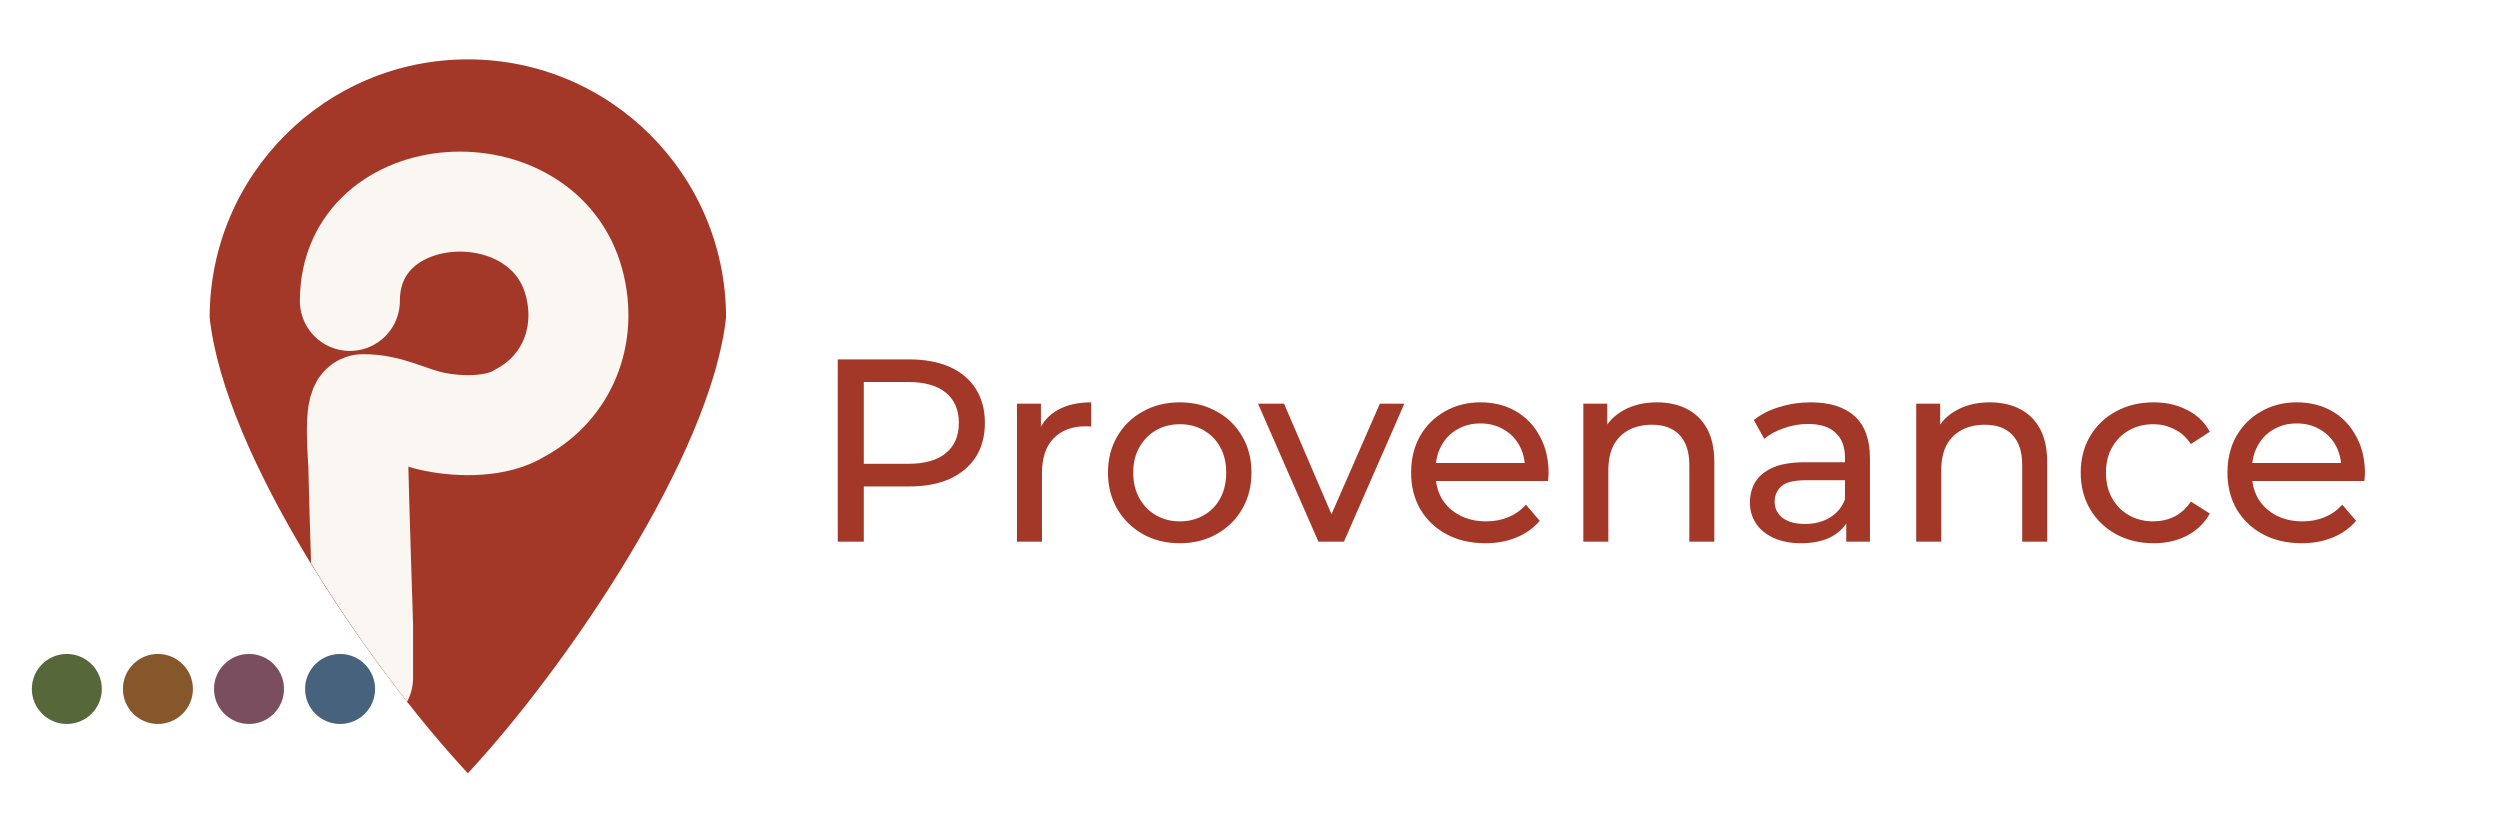
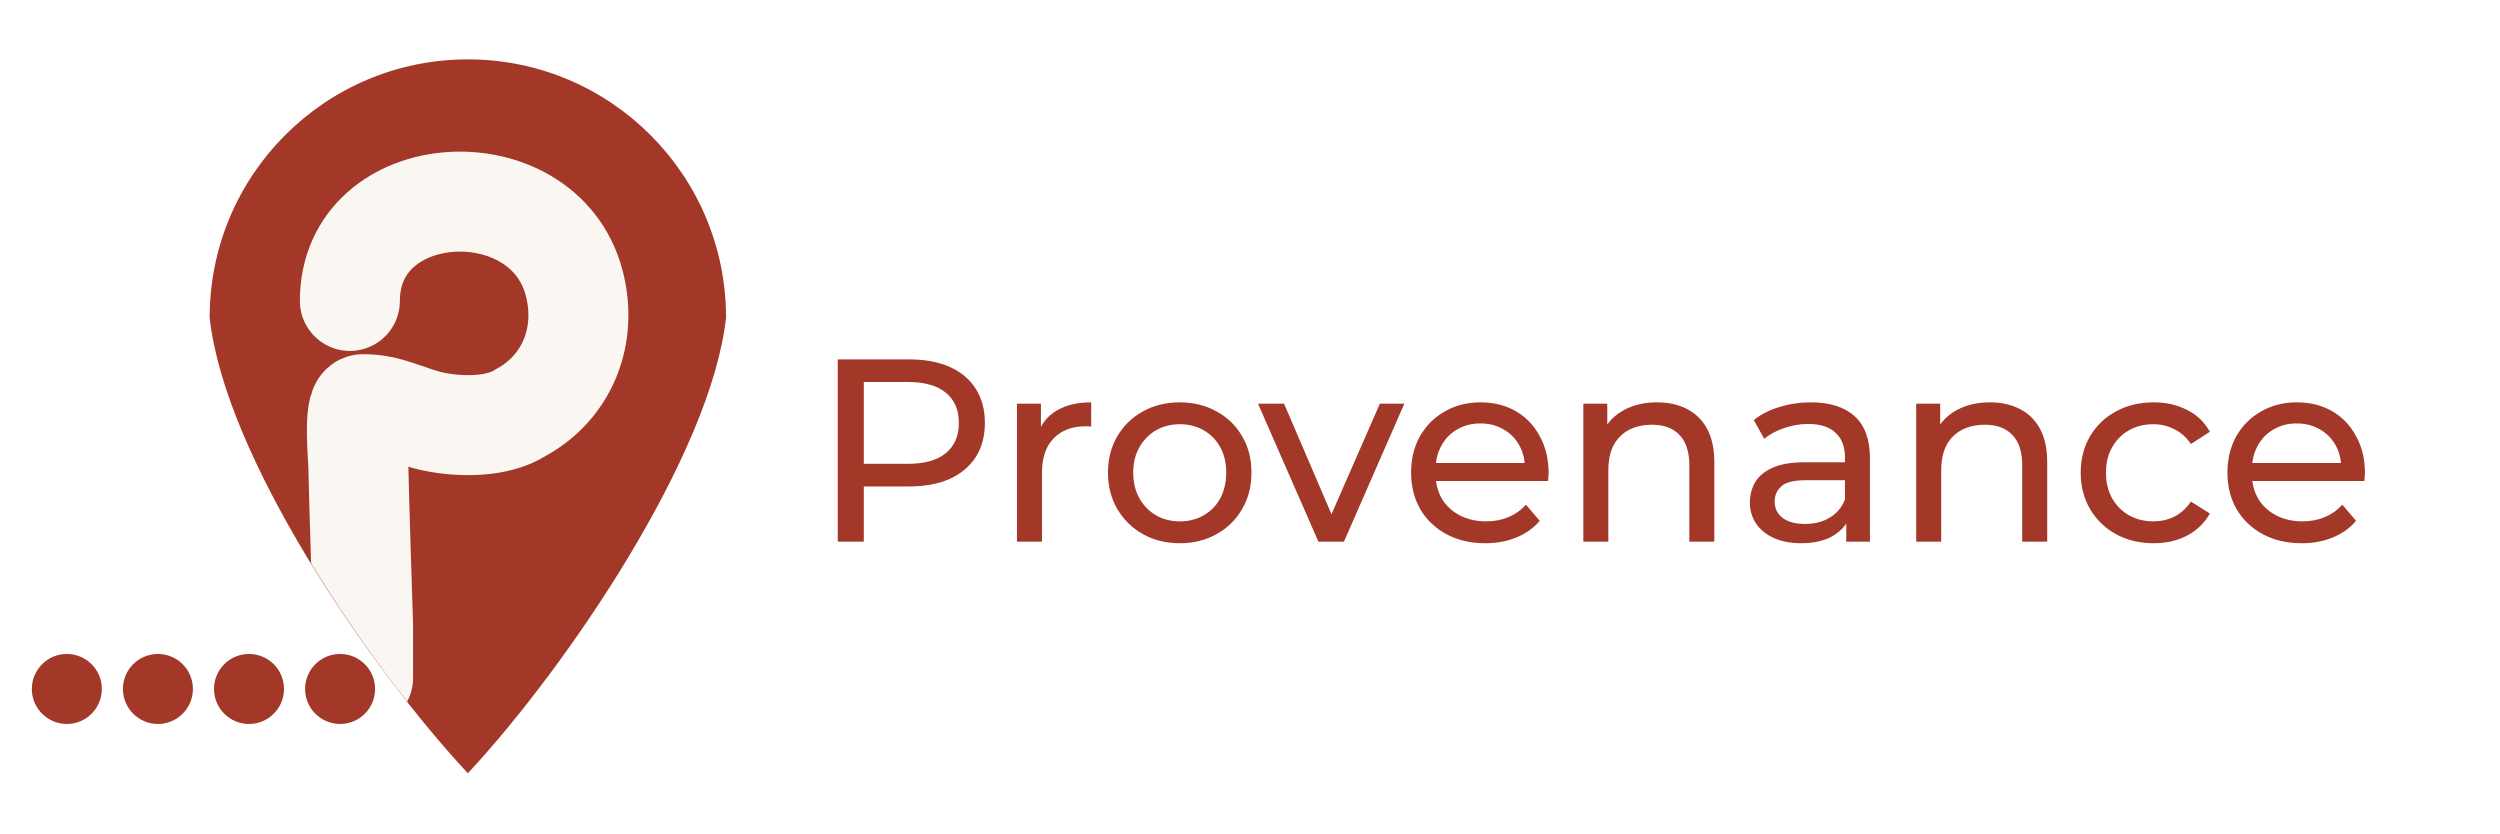
<svg xmlns="http://www.w3.org/2000/svg" width="2400" height="800" viewBox="0 0 2400 800" fill="none">
  <path d="M697 304.866C682.745 436.299 544.359 640.085 449.134 742.338C353.572 639.723 215.679 437.745 201.267 304.866C201.267 167.974 312.241 57 449.134 57C586.027 57 697 167.974 697 304.866Z" fill="#A33829" />
  <mask id="mask0_4_42" style="mask-type:alpha" maskUnits="userSpaceOnUse" x="201" y="57" width="496" height="686">
    <path d="M449.134 57.5C585.741 57.5 696.484 168.235 696.499 304.839C689.376 370.438 651.101 454.333 602.75 534.558C554.526 614.57 496.319 690.863 449.134 741.603C401.613 690.504 343.406 614.21 295.265 534.286C246.998 454.152 208.89 370.438 201.767 304.839C201.782 168.235 312.526 57.5 449.134 57.5Z" fill="#A33829" stroke="#FAF6F1" />
  </mask>
  <g mask="url(#mask0_4_42)">
    <path d="M335.877 288.88C335.877 170.471 521.23 159.896 551.051 271.094C564.62 321.691 544.938 371.852 499.455 396.357C477.305 410.474 441.892 409.912 417.187 404.928C392.336 399.915 374.21 387.726 348.182 388.011C338.801 389.002 344.113 441.465 344.055 449.471C344.397 471.791 348.536 599.803 348.536 599.803V650.846" stroke="#FAF6F1" stroke-width="96" stroke-linecap="round" stroke-linejoin="round" />
  </g>
-   <ellipse cx="326.482" cy="661.402" rx="33.603" ry="33.603" fill="#46627C" />
-   <ellipse cx="239.043" cy="661.402" rx="33.603" ry="33.603" fill="#7A4E5E" />
-   <ellipse cx="151.603" cy="661.402" rx="33.603" ry="33.603" fill="#85572A" />
-   <ellipse cx="64.164" cy="661.402" rx="33.603" ry="33.603" fill="#56683A" />
+   <ellipse cx="326.482" cy="661.402" rx="33.603" ry="33.603" fill="#A33829" />
+   <ellipse cx="239.043" cy="661.402" rx="33.603" ry="33.603" fill="#A33829" />
+   <ellipse cx="151.603" cy="661.402" rx="33.603" ry="33.603" fill="#A33829" />
+   <ellipse cx="64.164" cy="661.402" rx="33.603" ry="33.603" fill="#A33829" />
  <path d="M804.25 520V345H872.5C887.833 345 900.917 347.417 911.75 352.25C922.583 357.083 930.917 364.083 936.75 373.25C942.583 382.417 945.5 393.333 945.5 406C945.5 418.667 942.583 429.583 936.75 438.75C930.917 447.75 922.583 454.75 911.75 459.75C900.917 464.583 887.833 467 872.5 467H818L829.25 455.25V520H804.25ZM829.25 457.75L818 445.25H871.75C887.75 445.25 899.833 441.833 908 435C916.333 428.167 920.5 418.5 920.5 406C920.5 393.5 916.333 383.833 908 377C899.833 370.167 887.75 366.75 871.75 366.75H818L829.25 354.25V457.75Z" fill="#A33829" />
  <path d="M976.287 520V387.5H999.287V423.5L997.037 414.5C1000.7 405.333 1006.87 398.333 1015.54 393.5C1024.2 388.667 1034.87 386.25 1047.54 386.25V409.5C1046.54 409.333 1045.54 409.25 1044.54 409.25C1043.7 409.25 1042.87 409.25 1042.04 409.25C1029.2 409.25 1019.04 413.083 1011.54 420.75C1004.04 428.417 1000.29 439.5 1000.29 454V520H976.287Z" fill="#A33829" />
  <path d="M1132.65 521.5C1119.31 521.5 1107.48 518.583 1097.15 512.75C1086.81 506.917 1078.65 498.917 1072.65 488.75C1066.65 478.417 1063.65 466.75 1063.65 453.75C1063.65 440.583 1066.65 428.917 1072.65 418.75C1078.65 408.583 1086.81 400.667 1097.15 395C1107.48 389.167 1119.31 386.25 1132.65 386.25C1145.81 386.25 1157.56 389.167 1167.9 395C1178.4 400.667 1186.56 408.583 1192.4 418.75C1198.4 428.75 1201.4 440.417 1201.4 453.75C1201.4 466.917 1198.4 478.583 1192.4 488.75C1186.56 498.917 1178.4 506.917 1167.9 512.75C1157.56 518.583 1145.81 521.5 1132.65 521.5ZM1132.65 500.5C1141.15 500.5 1148.73 498.583 1155.4 494.75C1162.23 490.917 1167.56 485.5 1171.4 478.5C1175.23 471.333 1177.15 463.083 1177.15 453.75C1177.15 444.25 1175.23 436.083 1171.4 429.25C1167.56 422.25 1162.23 416.833 1155.4 413C1148.73 409.167 1141.15 407.25 1132.65 407.25C1124.15 407.25 1116.56 409.167 1109.9 413C1103.23 416.833 1097.9 422.25 1093.9 429.25C1089.9 436.083 1087.9 444.25 1087.9 453.75C1087.9 463.083 1089.9 471.333 1093.9 478.5C1097.9 485.5 1103.23 490.917 1109.9 494.75C1116.56 498.583 1124.15 500.5 1132.65 500.5Z" fill="#A33829" />
  <path d="M1265.68 520L1207.68 387.5H1232.68L1284.18 507.5H1272.18L1324.68 387.5H1348.18L1290.18 520H1265.68Z" fill="#A33829" />
  <path d="M1425.91 521.5C1411.75 521.5 1399.25 518.583 1388.41 512.75C1377.75 506.917 1369.41 498.917 1363.41 488.75C1357.58 478.583 1354.66 466.917 1354.66 453.75C1354.66 440.583 1357.5 428.917 1363.16 418.75C1369 408.583 1376.91 400.667 1386.91 395C1397.08 389.167 1408.5 386.25 1421.16 386.25C1434 386.25 1445.33 389.083 1455.16 394.75C1465 400.417 1472.66 408.417 1478.16 418.75C1483.83 428.917 1486.66 440.833 1486.66 454.5C1486.66 455.5 1486.58 456.667 1486.41 458C1486.41 459.333 1486.33 460.583 1486.16 461.75H1373.41V444.5H1473.66L1463.91 450.5C1464.08 442 1462.33 434.417 1458.66 427.75C1455 421.083 1449.91 415.917 1443.41 412.25C1437.08 408.417 1429.66 406.5 1421.16 406.5C1412.83 406.5 1405.41 408.417 1398.91 412.25C1392.41 415.917 1387.33 421.167 1383.66 428C1380 434.667 1378.16 442.333 1378.16 451V455C1378.16 463.833 1380.16 471.75 1384.16 478.75C1388.33 485.583 1394.08 490.917 1401.41 494.75C1408.75 498.583 1417.16 500.5 1426.66 500.5C1434.5 500.5 1441.58 499.167 1447.91 496.5C1454.41 493.833 1460.08 489.833 1464.91 484.5L1478.16 500C1472.16 507 1464.66 512.333 1455.66 516C1446.83 519.667 1436.91 521.5 1425.91 521.5Z" fill="#A33829" />
  <path d="M1519.99 520V387.5H1542.99V423.25L1539.24 413.75C1543.57 405.083 1550.24 398.333 1559.24 393.5C1568.24 388.667 1578.74 386.25 1590.74 386.25C1601.57 386.25 1611.07 388.333 1619.24 392.5C1627.57 396.667 1634.07 403 1638.74 411.5C1643.4 420 1645.74 430.75 1645.74 443.75V520H1621.74V446.5C1621.74 433.667 1618.57 424 1612.24 417.5C1606.07 411 1597.32 407.75 1585.99 407.75C1577.49 407.75 1570.07 409.417 1563.74 412.75C1557.4 416.083 1552.49 421 1548.99 427.5C1545.65 434 1543.99 442.083 1543.99 451.75V520H1519.99Z" fill="#A33829" />
  <path d="M1772.4 520V492L1771.15 486.75V439C1771.15 428.833 1768.15 421 1762.15 415.5C1756.32 409.833 1747.49 407 1735.65 407C1727.82 407 1720.15 408.333 1712.65 411C1705.15 413.5 1698.82 416.917 1693.65 421.25L1683.65 403.25C1690.49 397.75 1698.65 393.583 1708.15 390.75C1717.82 387.75 1727.9 386.25 1738.4 386.25C1756.57 386.25 1770.57 390.667 1780.4 399.5C1790.24 408.333 1795.15 421.833 1795.15 440V520H1772.4ZM1728.9 521.5C1719.07 521.5 1710.4 519.833 1702.9 516.5C1695.57 513.167 1689.9 508.583 1685.9 502.75C1681.9 496.75 1679.9 490 1679.9 482.5C1679.9 475.333 1681.57 468.833 1684.9 463C1688.4 457.167 1693.99 452.5 1701.65 449C1709.49 445.5 1719.99 443.75 1733.15 443.75H1775.15V461H1734.15C1722.15 461 1714.07 463 1709.9 467C1705.74 471 1703.65 475.833 1703.65 481.5C1703.65 488 1706.24 493.25 1711.4 497.25C1716.57 501.083 1723.74 503 1732.9 503C1741.9 503 1749.74 501 1756.4 497C1763.24 493 1768.15 487.167 1771.15 479.5L1775.9 496C1772.74 503.833 1767.15 510.083 1759.15 514.75C1751.15 519.25 1741.07 521.5 1728.9 521.5Z" fill="#A33829" />
  <path d="M1839.57 520V387.5H1862.57V423.25L1858.82 413.75C1863.15 405.083 1869.82 398.333 1878.82 393.5C1887.82 388.667 1898.32 386.25 1910.32 386.25C1921.15 386.25 1930.65 388.333 1938.82 392.5C1947.15 396.667 1953.65 403 1958.32 411.5C1962.99 420 1965.32 430.75 1965.32 443.75V520H1941.32V446.5C1941.32 433.667 1938.15 424 1931.82 417.5C1925.65 411 1916.9 407.75 1905.57 407.75C1897.07 407.75 1889.65 409.417 1883.32 412.75C1876.99 416.083 1872.07 421 1868.57 427.5C1865.24 434 1863.57 442.083 1863.57 451.75V520H1839.57Z" fill="#A33829" />
  <path d="M2067.48 521.5C2053.98 521.5 2041.9 518.583 2031.23 512.75C2020.73 506.917 2012.48 498.917 2006.48 488.75C2000.48 478.583 1997.48 466.917 1997.48 453.75C1997.48 440.583 2000.48 428.917 2006.48 418.75C2012.48 408.583 2020.73 400.667 2031.23 395C2041.9 389.167 2053.98 386.25 2067.48 386.25C2079.48 386.25 2090.15 388.667 2099.48 393.5C2108.98 398.167 2116.32 405.167 2121.48 414.5L2103.23 426.25C2098.9 419.75 2093.57 415 2087.23 412C2081.07 408.833 2074.4 407.25 2067.23 407.25C2058.57 407.25 2050.82 409.167 2043.98 413C2037.15 416.833 2031.73 422.25 2027.73 429.25C2023.73 436.083 2021.73 444.25 2021.73 453.75C2021.73 463.25 2023.73 471.5 2027.73 478.5C2031.73 485.5 2037.15 490.917 2043.98 494.75C2050.82 498.583 2058.57 500.5 2067.23 500.5C2074.4 500.5 2081.07 499 2087.23 496C2093.57 492.833 2098.9 488 2103.23 481.5L2121.48 493C2116.32 502.167 2108.98 509.25 2099.48 514.25C2090.15 519.083 2079.48 521.5 2067.48 521.5Z" fill="#A33829" />
  <path d="M2209.6 521.5C2195.44 521.5 2182.94 518.583 2172.1 512.75C2161.44 506.917 2153.1 498.917 2147.1 488.75C2141.27 478.583 2138.35 466.917 2138.35 453.75C2138.35 440.583 2141.19 428.917 2146.85 418.75C2152.69 408.583 2160.6 400.667 2170.6 395C2180.77 389.167 2192.19 386.25 2204.85 386.25C2217.69 386.25 2229.02 389.083 2238.85 394.75C2248.69 400.417 2256.35 408.417 2261.85 418.75C2267.52 428.917 2270.35 440.833 2270.35 454.5C2270.35 455.5 2270.27 456.667 2270.1 458C2270.1 459.333 2270.02 460.583 2269.85 461.75H2157.1V444.5H2257.35L2247.6 450.5C2247.77 442 2246.02 434.417 2242.35 427.75C2238.69 421.083 2233.6 415.917 2227.1 412.25C2220.77 408.417 2213.35 406.5 2204.85 406.5C2196.52 406.5 2189.1 408.417 2182.6 412.25C2176.1 415.917 2171.02 421.167 2167.35 428C2163.69 434.667 2161.85 442.333 2161.85 451V455C2161.85 463.833 2163.85 471.75 2167.85 478.75C2172.02 485.583 2177.77 490.917 2185.1 494.75C2192.44 498.583 2200.85 500.5 2210.35 500.5C2218.19 500.5 2225.27 499.167 2231.6 496.5C2238.1 493.833 2243.77 489.833 2248.6 484.5L2261.85 500C2255.85 507 2248.35 512.333 2239.35 516C2230.52 519.667 2220.6 521.5 2209.6 521.5Z" fill="#A33829" />
</svg>
